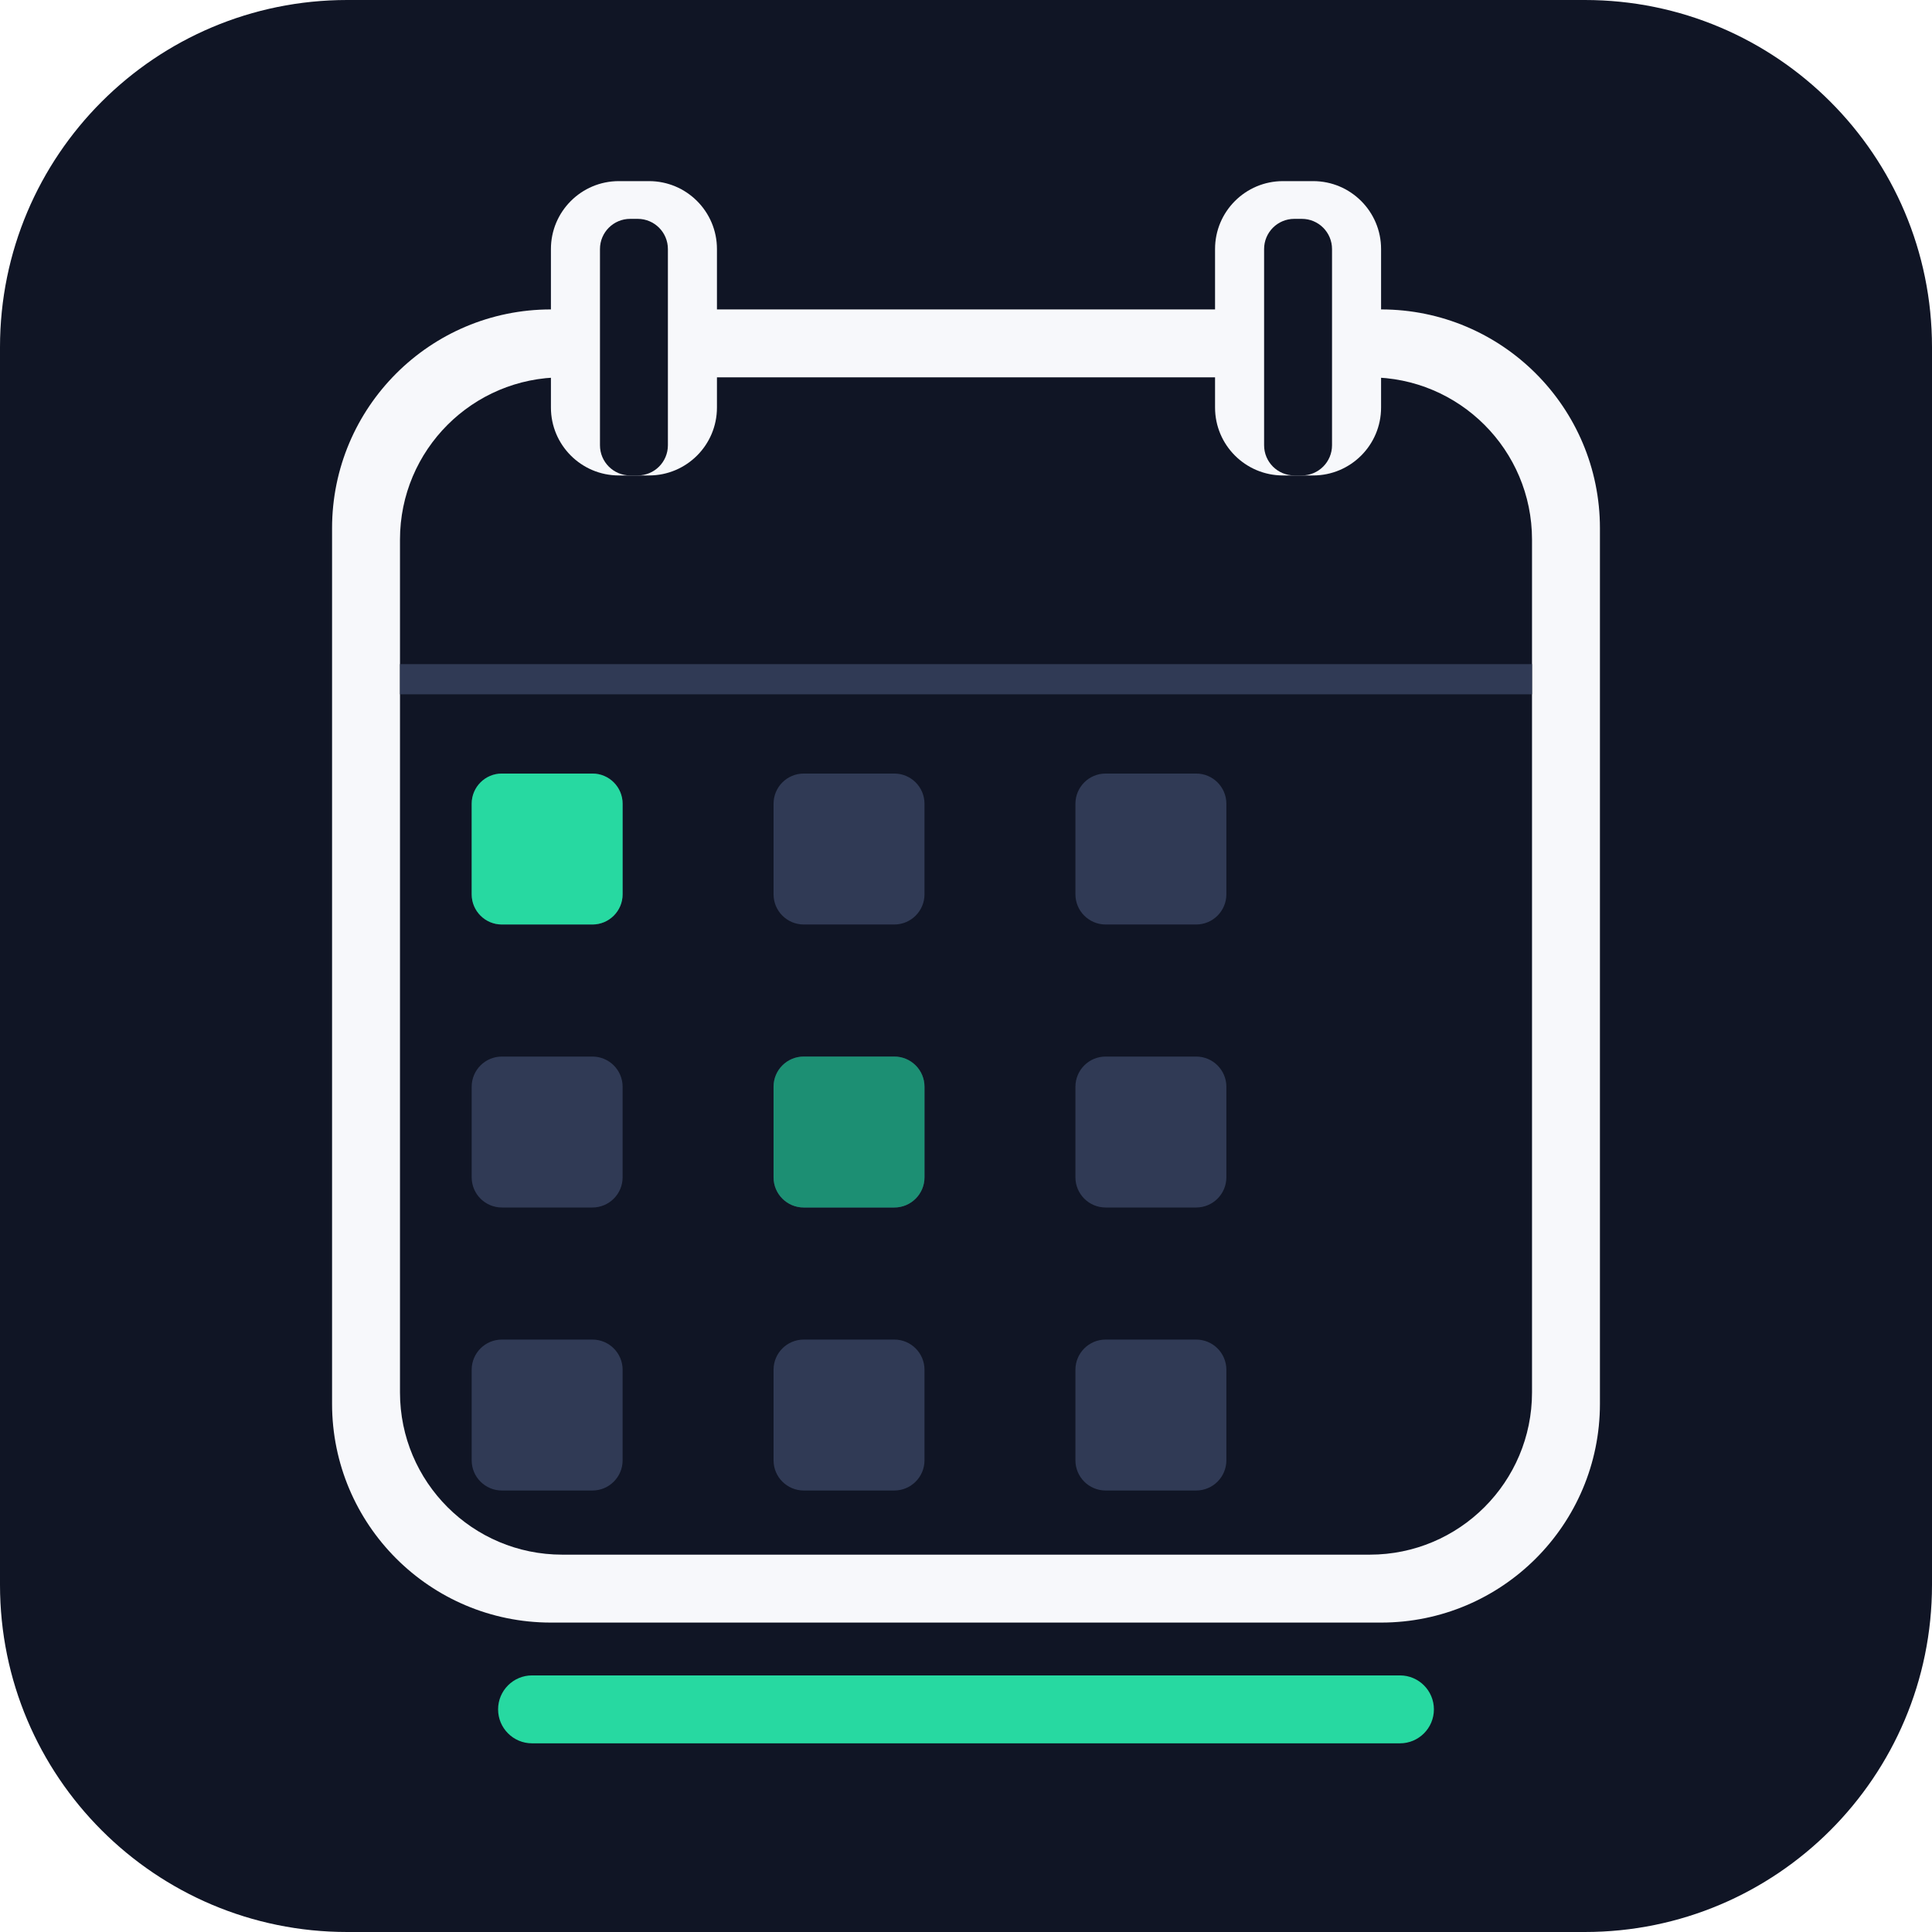
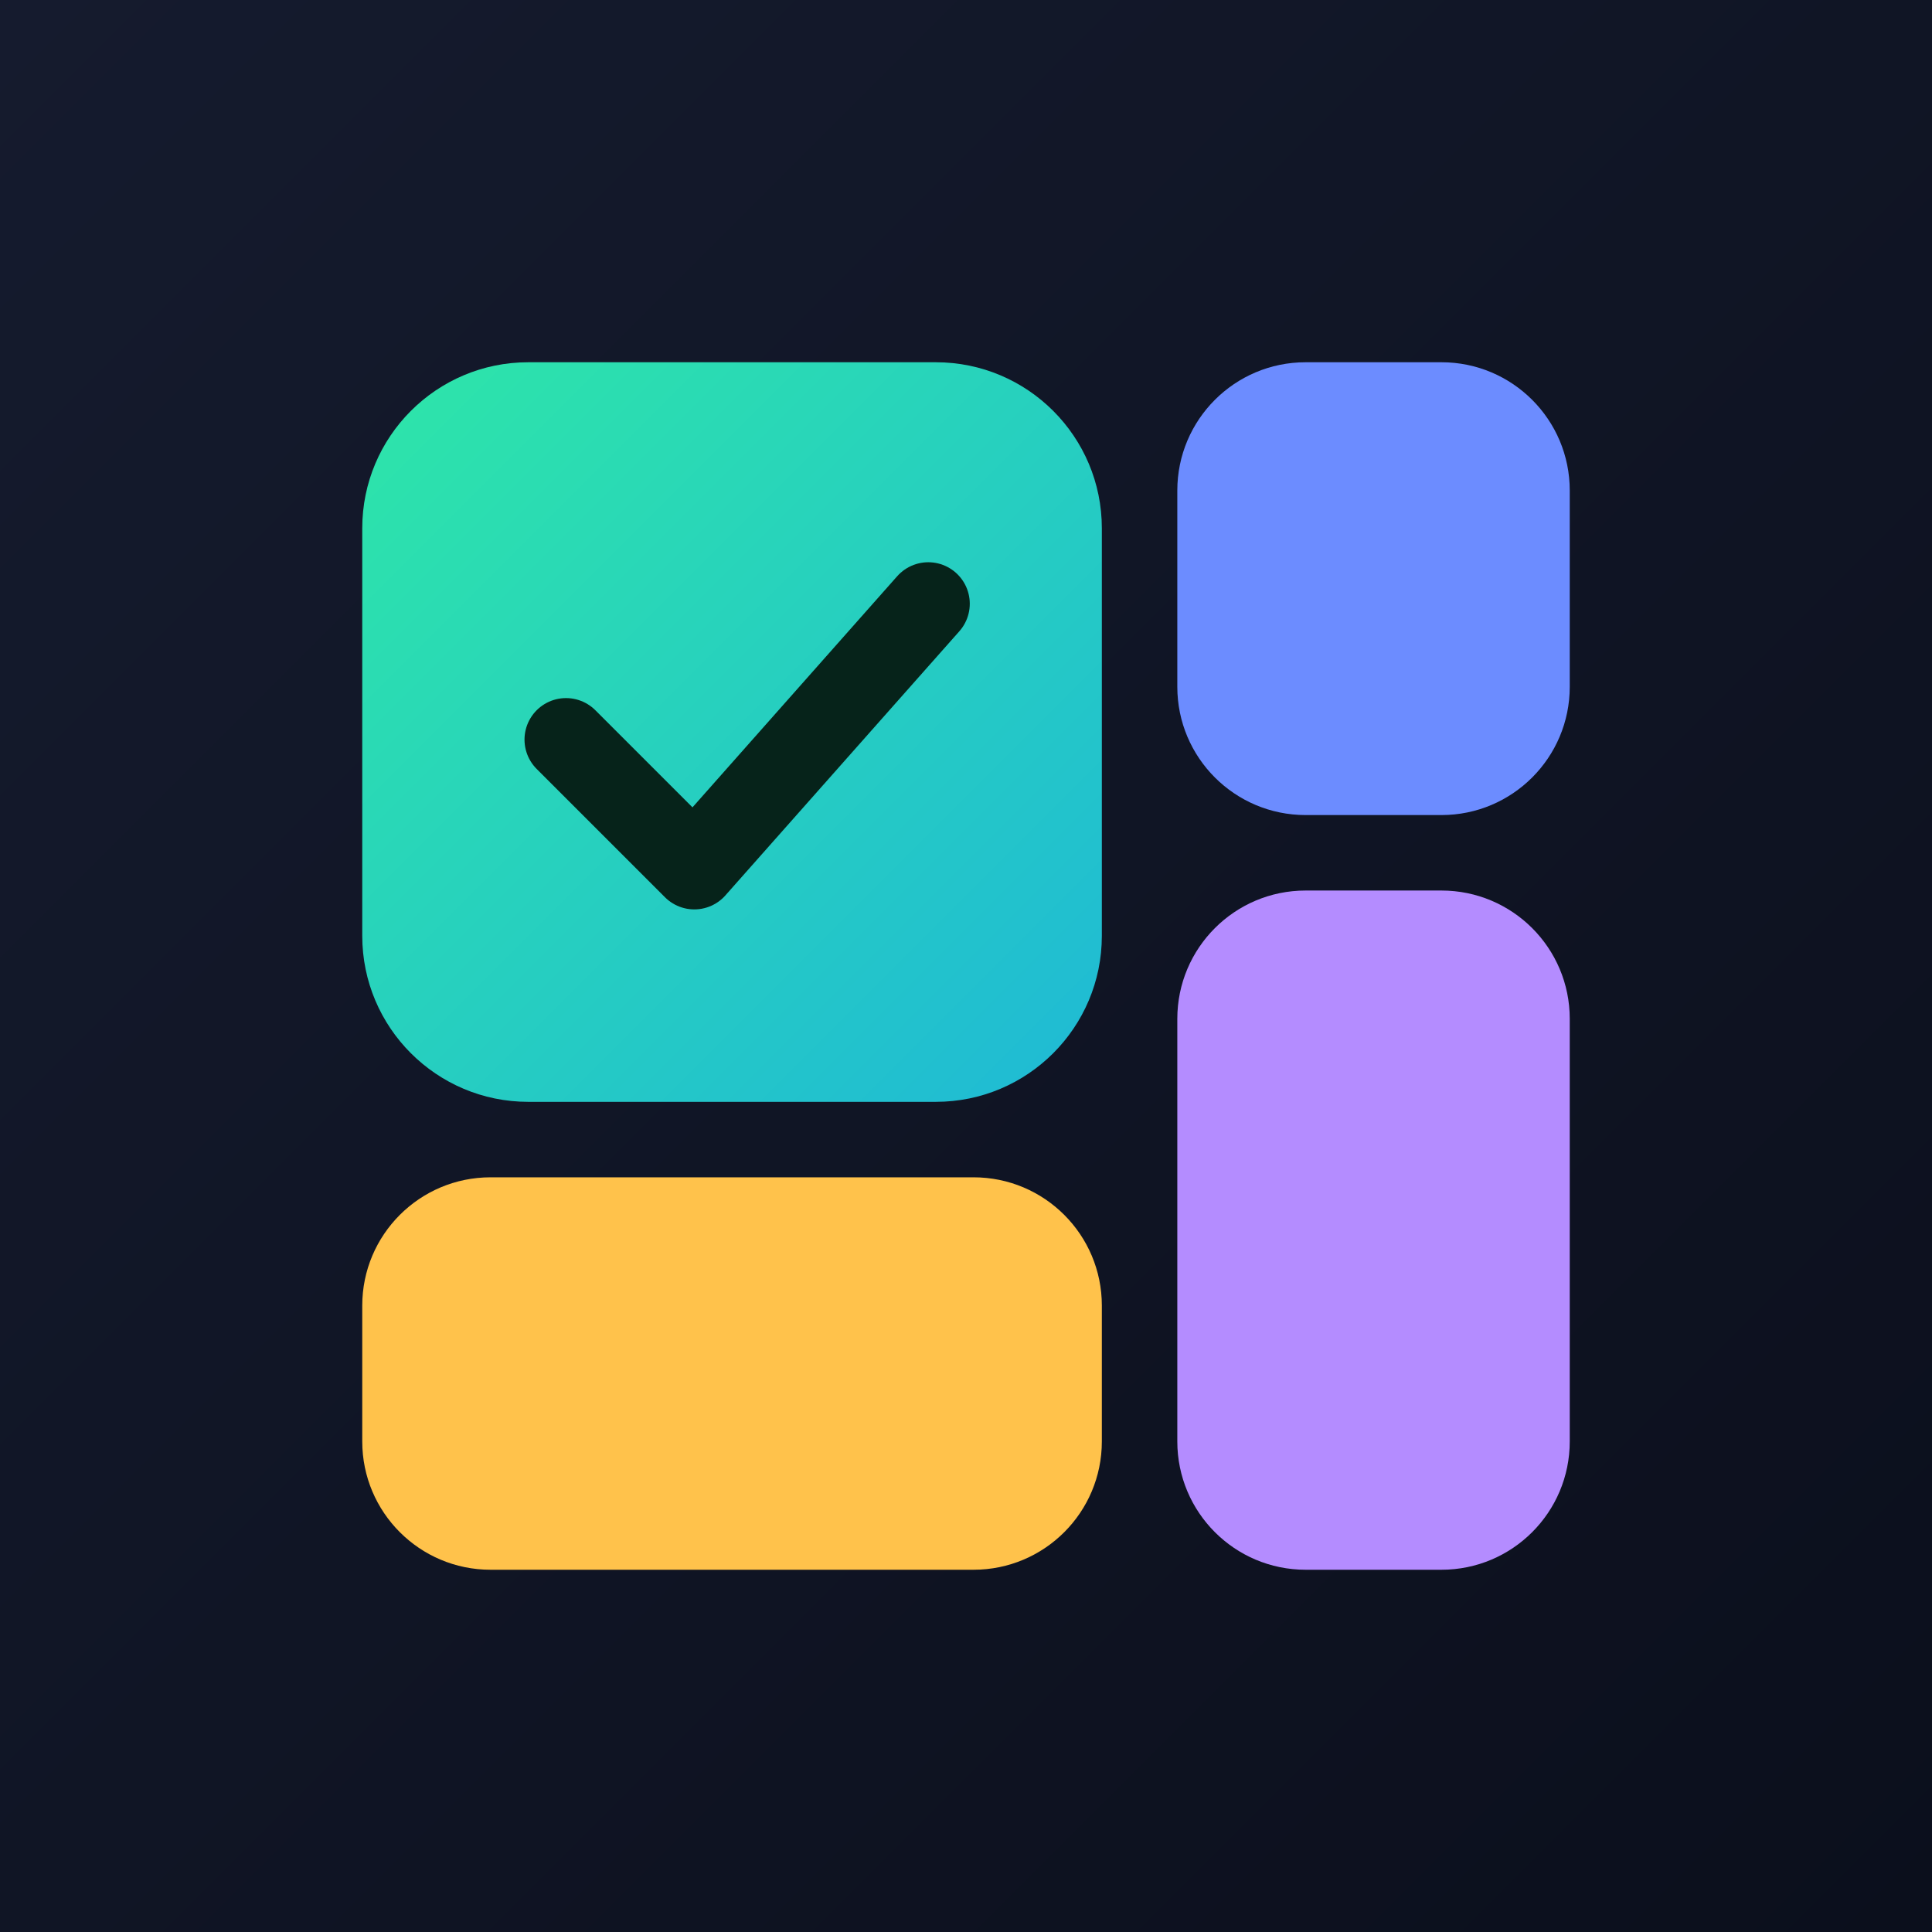
<svg xmlns="http://www.w3.org/2000/svg" viewBox="0 0 512 512">
-   <rect width="512" height="512" rx="92" fill="#101525" />
-   <rect x="88" y="82" width="336" height="348" rx="58" fill="#F7F8FB" />
-   <rect x="106" y="100" width="300" height="312" rx="43" fill="#101525" />
-   <path d="M106 180h300" stroke="#303A55" stroke-width="8" />
-   <rect x="146" y="48" width="44" height="78" rx="18" fill="#F7F8FB" />
-   <rect x="322" y="48" width="44" height="78" rx="18" fill="#F7F8FB" />
-   <rect x="159" y="58" width="18" height="68" rx="8" fill="#101525" />
-   <rect x="335" y="58" width="18" height="68" rx="8" fill="#101525" />
-   <g fill="#303A55">
-     <rect x="125" y="205" width="40" height="40" rx="8" />
-     <rect x="205" y="205" width="40" height="40" rx="8" />
-     <rect x="285" y="205" width="40" height="40" rx="8" />
-     <rect x="125" y="280" width="40" height="40" rx="8" />
-     <rect x="205" y="280" width="40" height="40" rx="8" />
-     <rect x="285" y="280" width="40" height="40" rx="8" />
-     <rect x="125" y="355" width="40" height="40" rx="8" />
-     <rect x="205" y="355" width="40" height="40" rx="8" />
-     <rect x="285" y="355" width="40" height="40" rx="8" />
-   </g>
-   <rect x="125" y="205" width="40" height="40" rx="8" fill="#27D9A1" />
-   <rect x="205" y="280" width="40" height="40" rx="8" fill="#1C8F73" />
-   <rect x="132" y="444" width="248" height="18" rx="9" fill="#27D9A1" />
+   <defs>
+     <linearGradient id="bg" x1="0" y1="0" x2="1" y2="1">
+       <stop offset="0" stop-color="#151b2e" />
+       <stop offset="1" stop-color="#0b0f1c" />
+     </linearGradient>
+     <linearGradient id="m" x1="0" y1="0" x2="1" y2="1">
+       <stop offset="0" stop-color="#2ee6a8" />
+       <stop offset="1" stop-color="#1fb9d6" />
+     </linearGradient>
+   </defs>
+   <rect width="512" height="512" fill="url(#bg)" />
+   <rect x="96" y="96" width="196" height="196" rx="44" fill="url(#m)" />
+   <rect x="312" y="96" width="104" height="120" rx="34" fill="#6c8cff" />
+   <rect x="312" y="236" width="104" height="180" rx="34" fill="#b48cff" />
+   <rect x="96" y="312" width="196" height="104" rx="34" fill="#ffc24b" />
+   <path d="M150 196 l34 34 62-70" fill="none" stroke="#06231a" stroke-width="22" stroke-linecap="round" stroke-linejoin="round" />
</svg>
